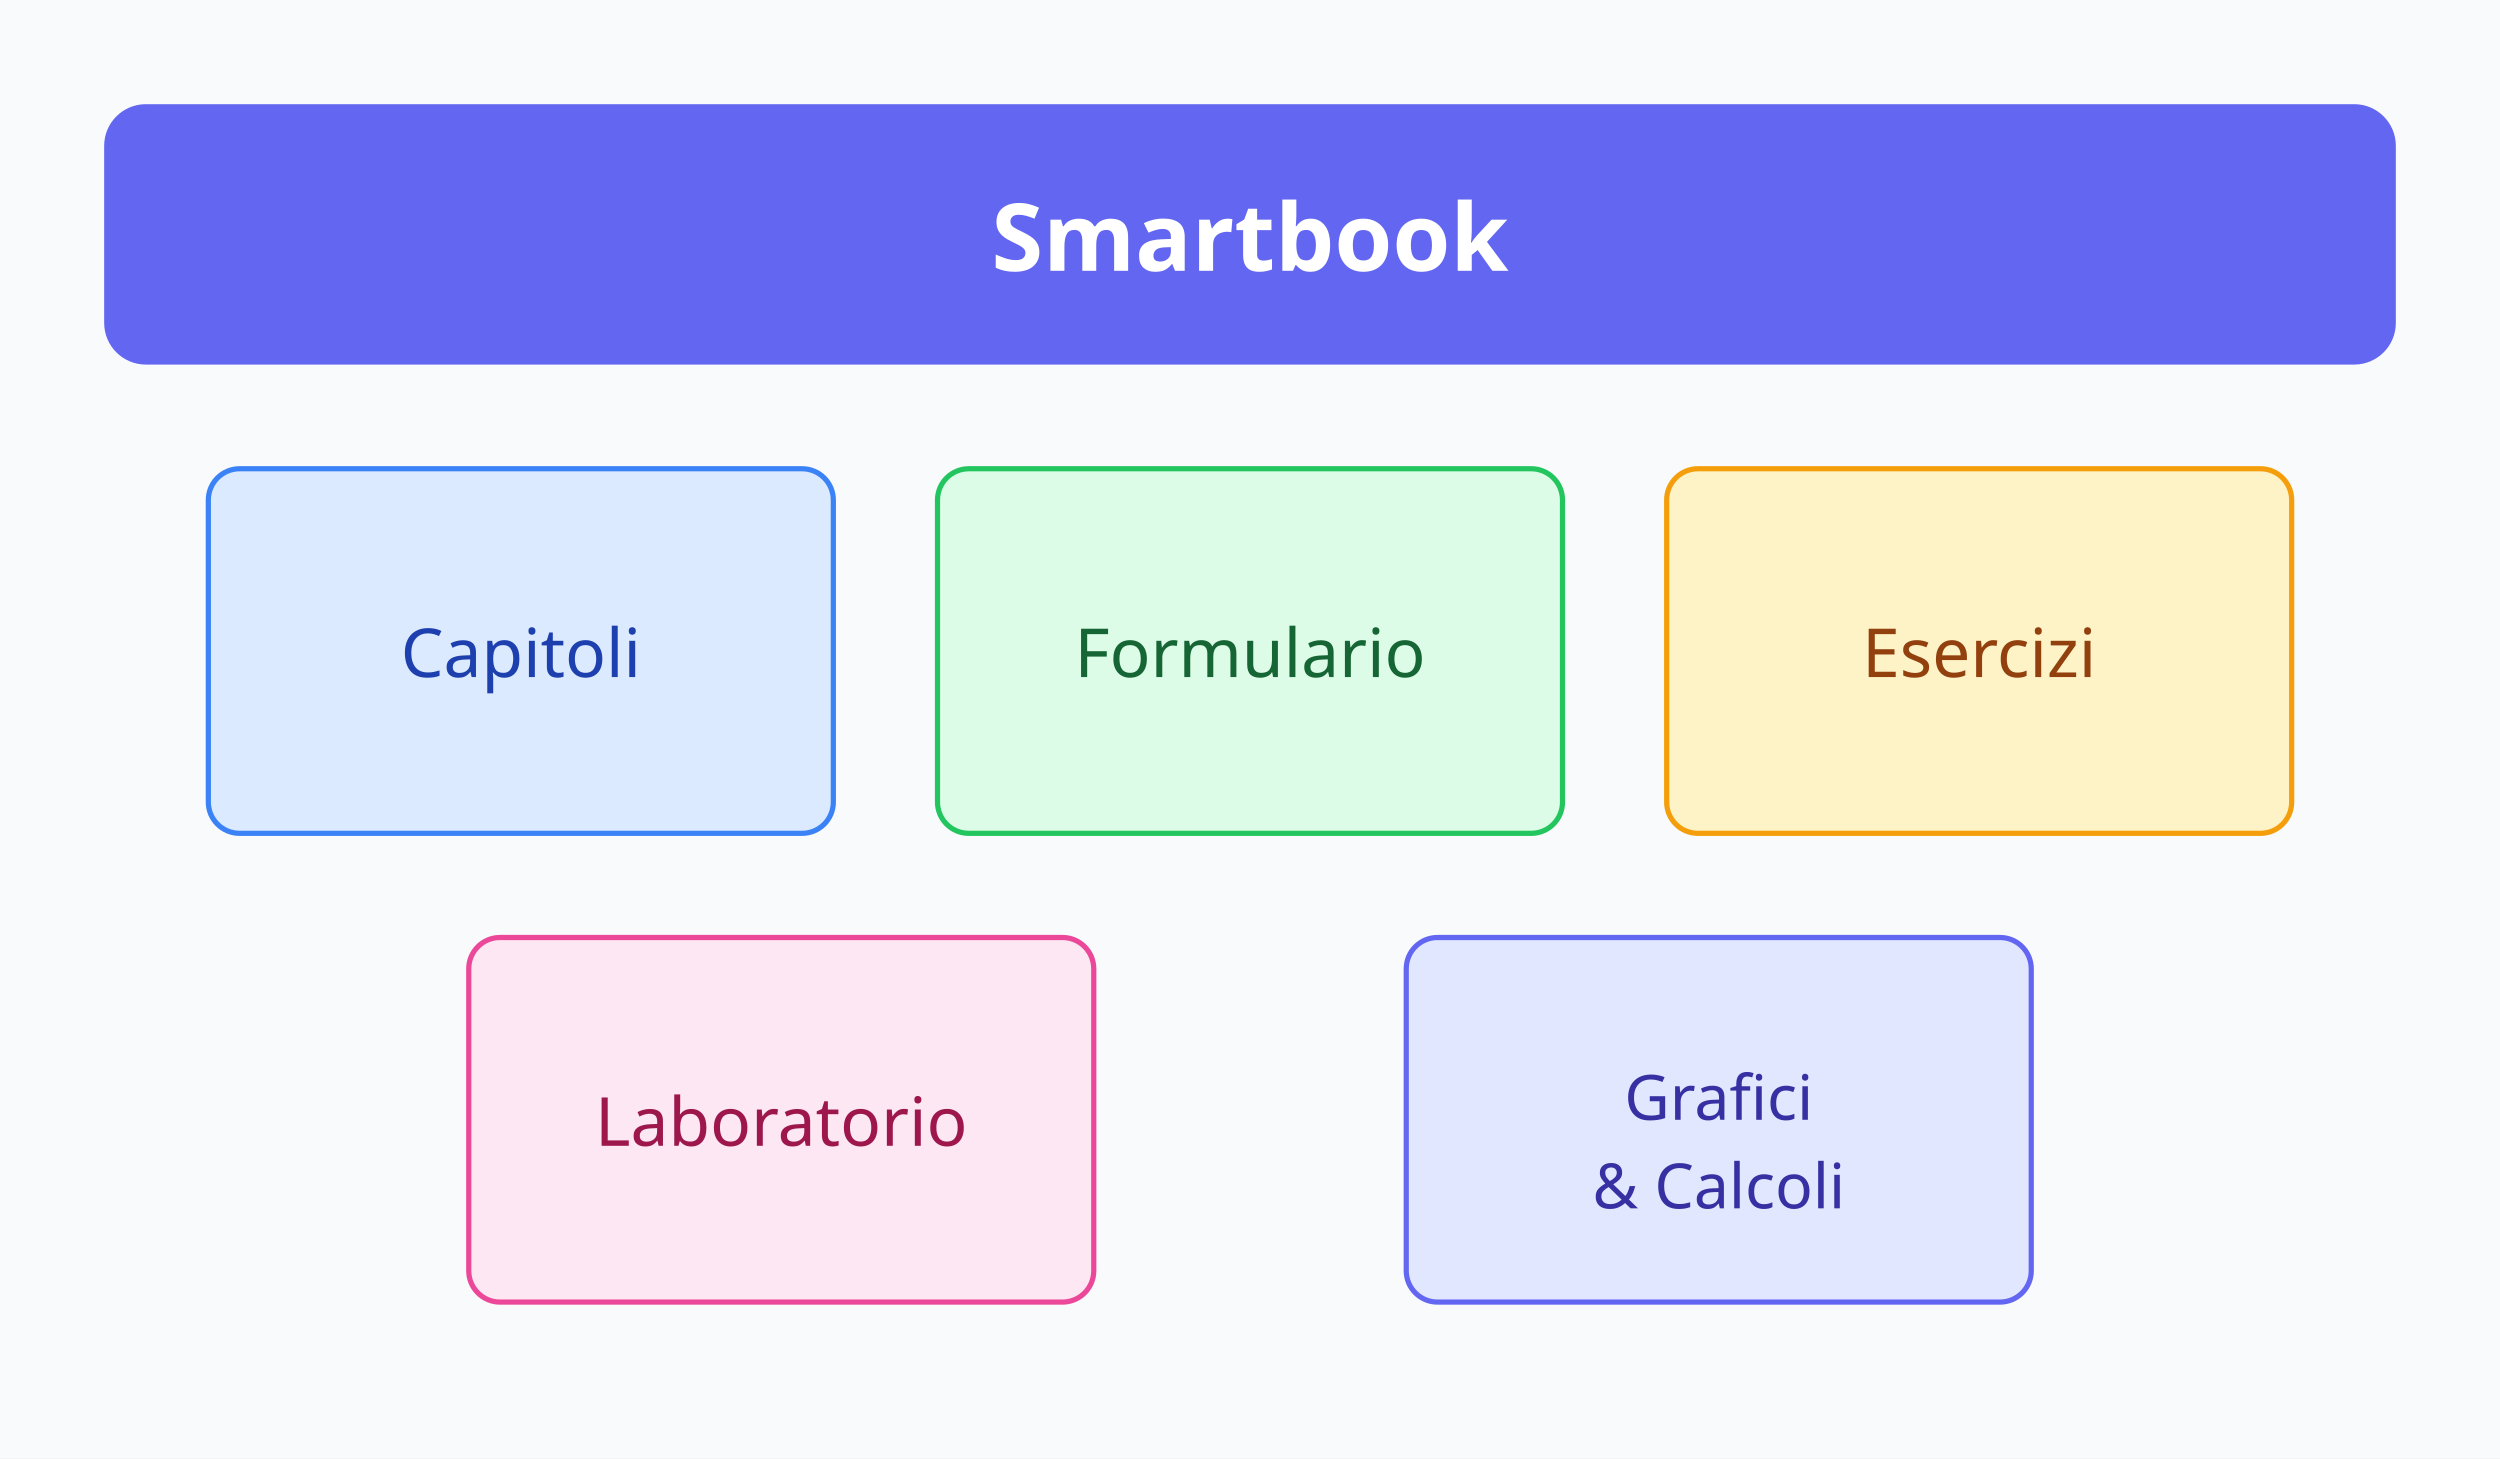
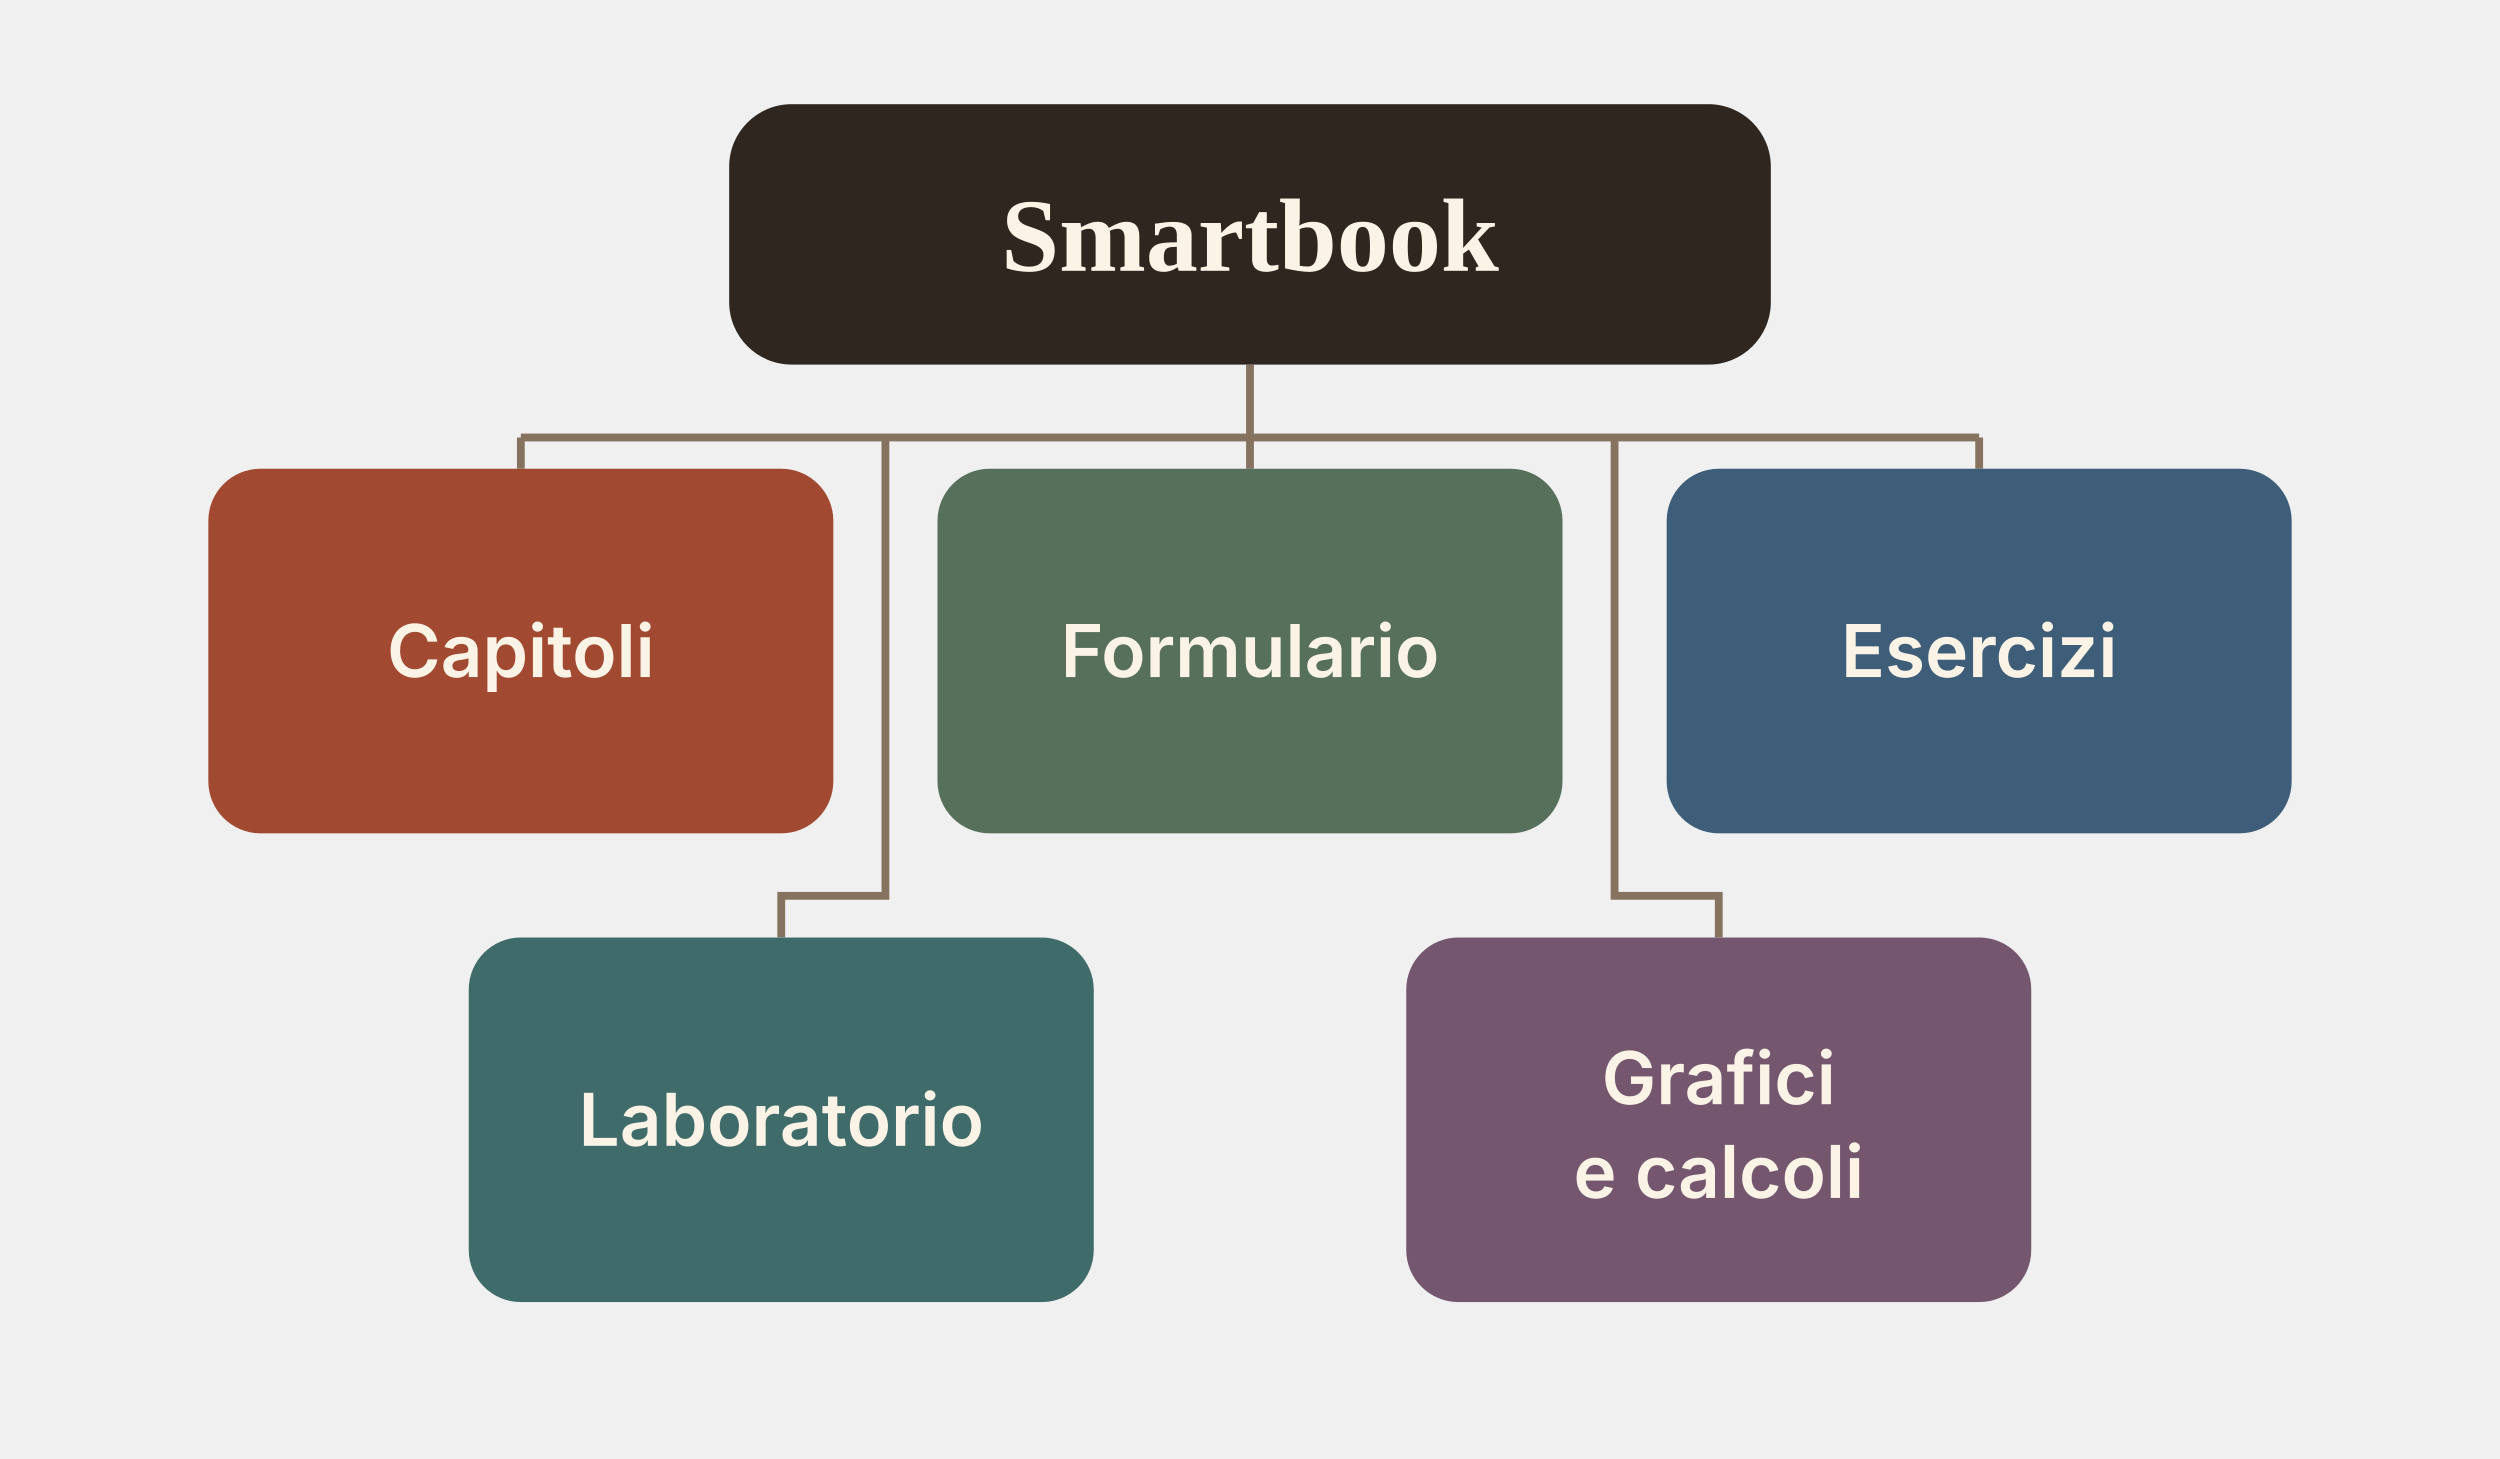
<svg xmlns="http://www.w3.org/2000/svg" viewBox="0 0 480 280" role="img" aria-label="Schema delle sezioni di uno smartbook">
-   <rect width="480" height="280" fill="#f8fafc" />
-   <rect x="20" y="20" width="440" height="50" rx="8" fill="#6366f1" />
-   <text x="240" y="52" text-anchor="middle" fill="white" font-family="system-ui,sans-serif" font-size="18" font-weight="600">Smartbook</text>
-   <rect x="40" y="90" width="120" height="70" rx="6" fill="#dbeafe" stroke="#3b82f6" />
-   <text x="100" y="130" text-anchor="middle" fill="#1e40af" font-family="system-ui,sans-serif" font-size="13">Capitoli</text>
-   <rect x="180" y="90" width="120" height="70" rx="6" fill="#dcfce7" stroke="#22c55e" />
-   <text x="240" y="130" text-anchor="middle" fill="#166534" font-family="system-ui,sans-serif" font-size="13">Formulario</text>
-   <rect x="320" y="90" width="120" height="70" rx="6" fill="#fef3c7" stroke="#f59e0b" />
-   <text x="380" y="130" text-anchor="middle" fill="#92400e" font-family="system-ui,sans-serif" font-size="13">Esercizi</text>
-   <rect x="90" y="180" width="120" height="70" rx="6" fill="#fce7f3" stroke="#ec4899" />
-   <text x="150" y="220" text-anchor="middle" fill="#9d174d" font-family="system-ui,sans-serif" font-size="13">Laboratorio</text>
-   <rect x="270" y="180" width="120" height="70" rx="6" fill="#e0e7ff" stroke="#6366f1" />
-   <text x="330" y="215" text-anchor="middle" fill="#3730a3" font-family="system-ui,sans-serif" font-size="12">Grafici</text>
-   <text x="330" y="232" text-anchor="middle" fill="#3730a3" font-family="system-ui,sans-serif" font-size="12">&amp; Calcoli</text>
+   <g fill="none" stroke="#857360" stroke-width="1.5">
+     <path d="M240 70v14M100 84h280M100 84v6M240 84v6M380 84v6" />
+     <path d="M170 84v88h-20v8M310 84v88h20v8" />
+   </g>
+   <rect x="140" y="20" width="200" height="50" rx="12" fill="#2f2620" />
+   <text x="240" y="52" text-anchor="middle" fill="#fbf3e6" font-family="Georgia,'Times New Roman',serif" font-size="20" font-weight="600">Smartbook</text>
+   <g font-family="system-ui,-apple-system,'Segoe UI',sans-serif" font-size="14" font-weight="600" text-anchor="middle" fill="#fbf3e6">
+     <rect x="40" y="90" width="120" height="70" rx="10" fill="#a24a31" />
+     <text x="100" y="130">Capitoli</text>
+     <rect x="180" y="90" width="120" height="70" rx="10" fill="#56705c" />
+     <text x="240" y="130">Formulario</text>
+     <rect x="320" y="90" width="120" height="70" rx="10" fill="#3d5d79" />
+     <text x="380" y="130">Esercizi</text>
+     <rect x="90" y="180" width="120" height="70" rx="10" fill="#3f6b6a" />
+     <text x="150" y="220">Laboratorio</text>
+     <rect x="270" y="180" width="120" height="70" rx="10" fill="#74566f" />
+     <text x="330" y="212">Grafici</text>
+     <text x="330" y="230">e calcoli</text>
+   </g>
</svg>
